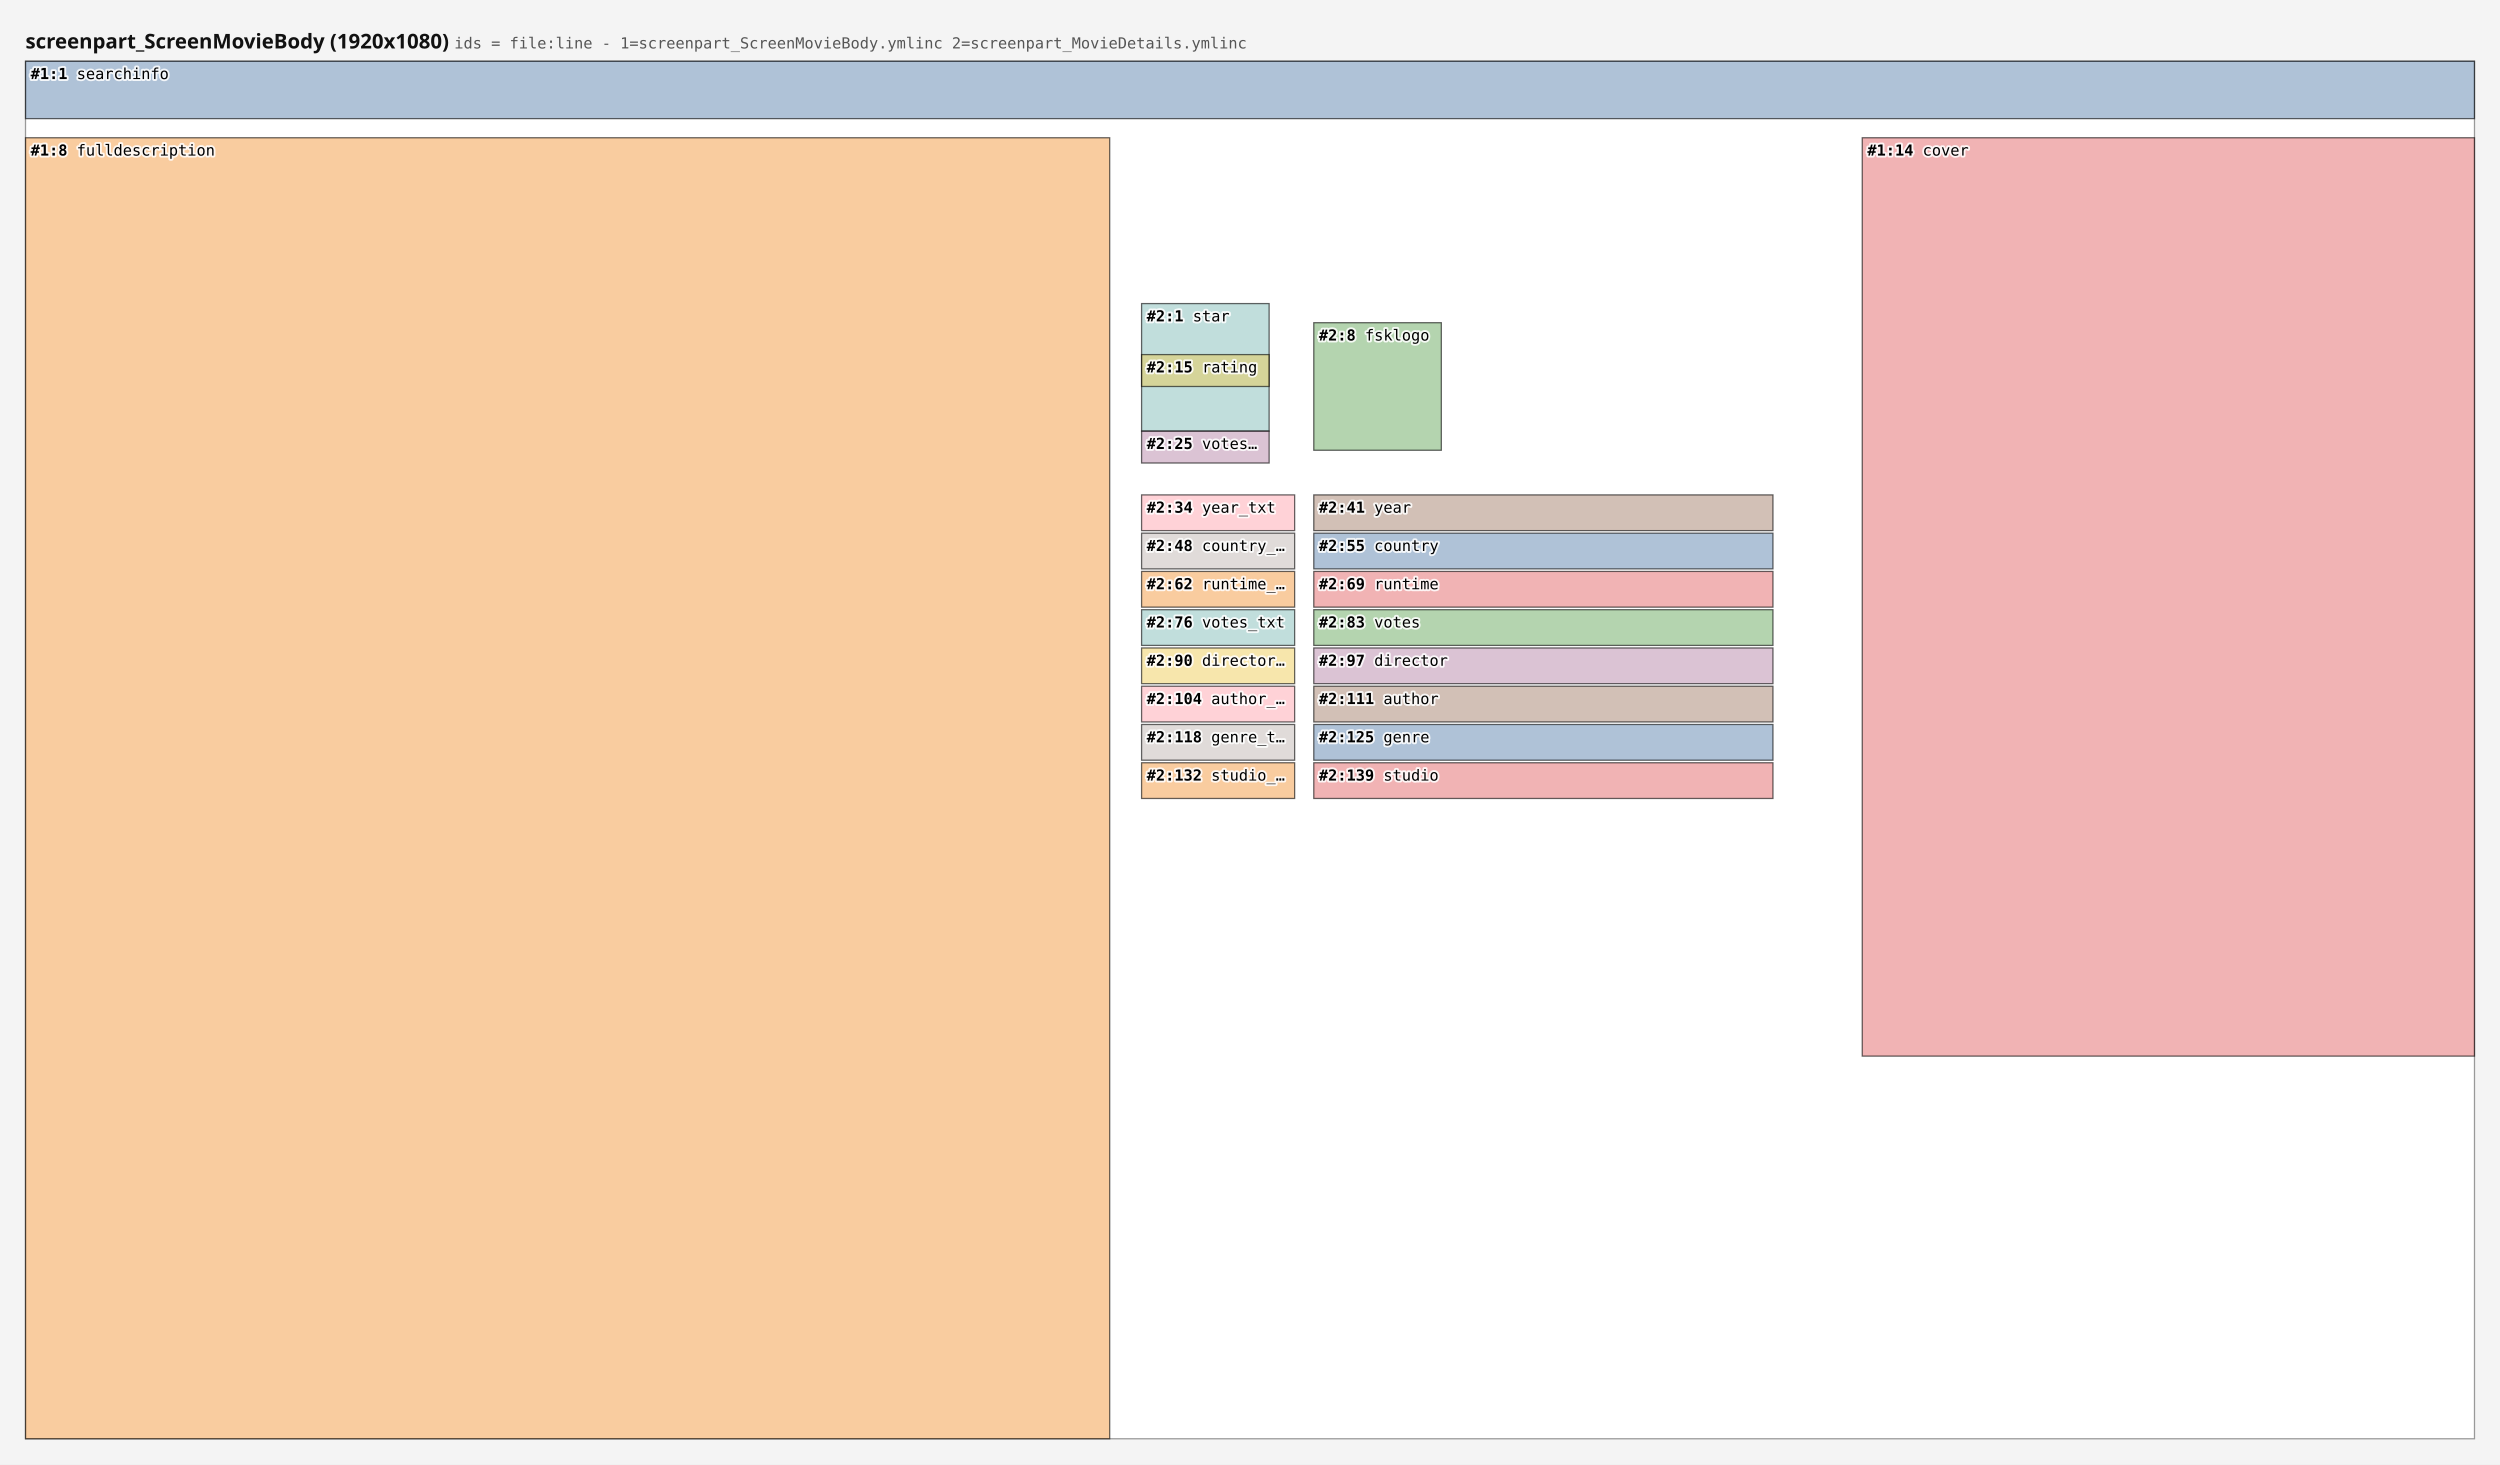
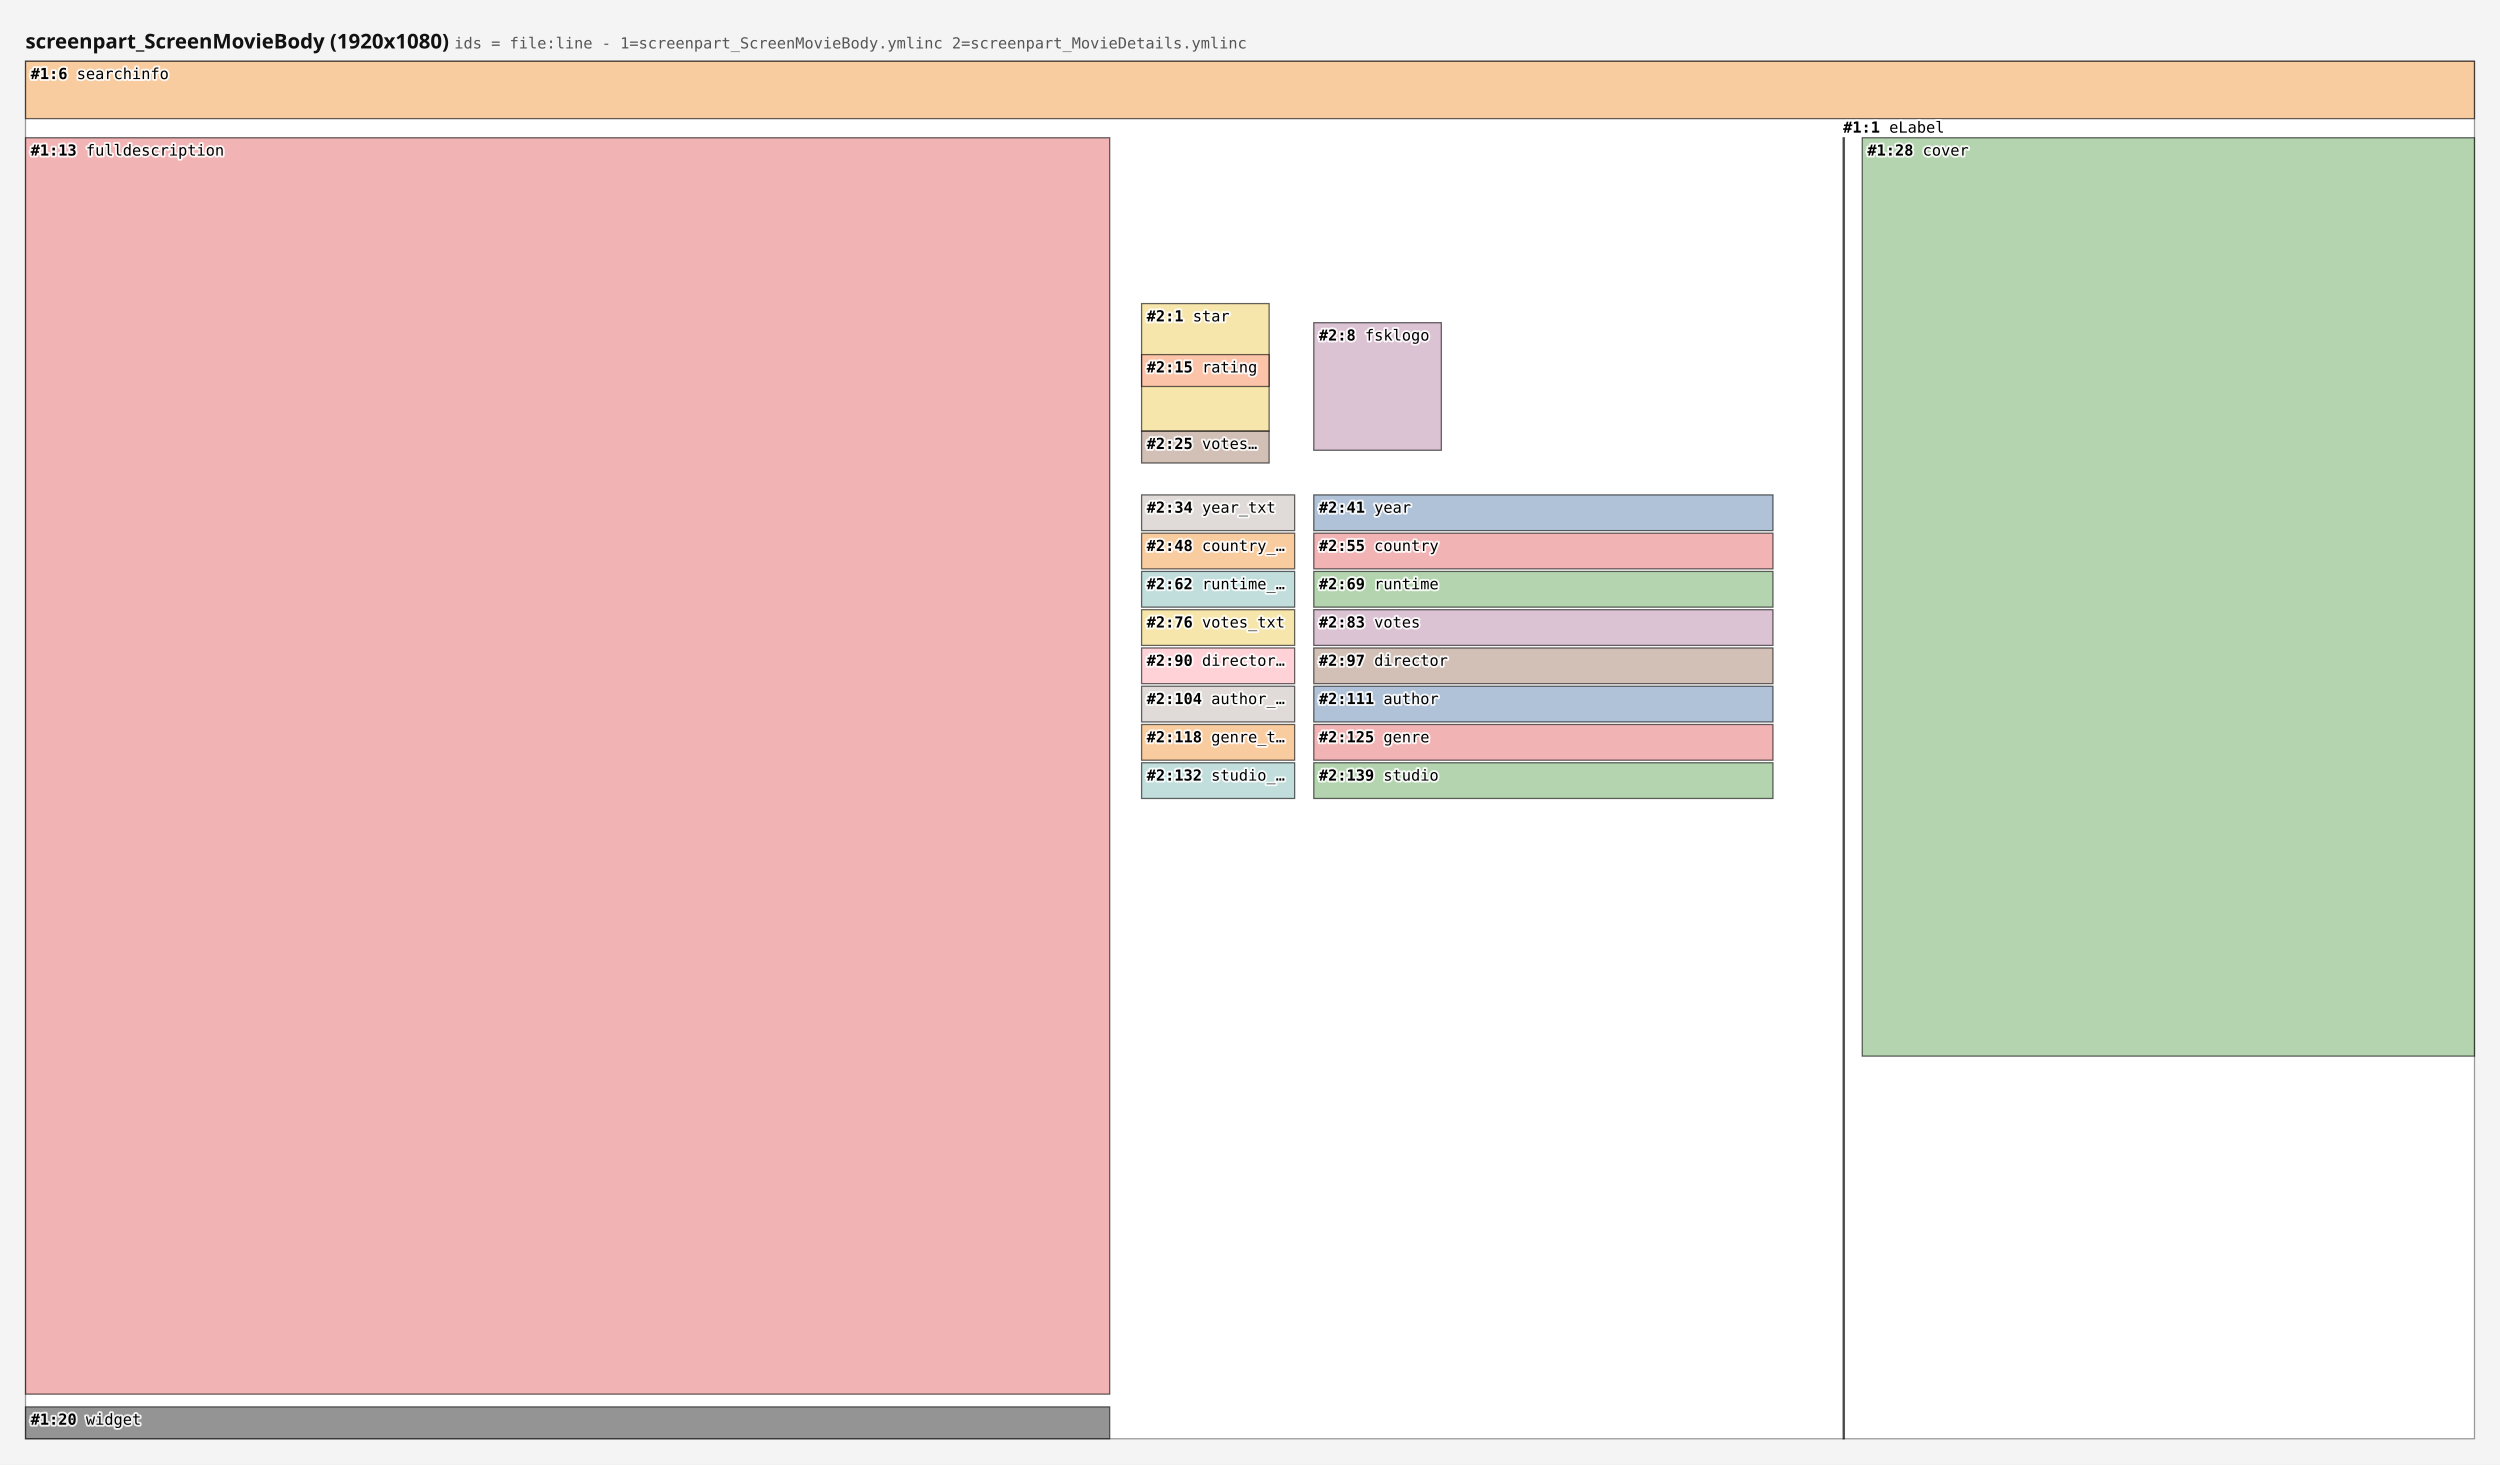
<svg xmlns="http://www.w3.org/2000/svg" width="1960" height="1148" viewBox="0 0 1960 1148">
  <rect x="0" y="0" width="1960" height="1148" fill="#f4f4f4" />
  <text x="20" y="38" font-family="sans-serif" font-size="16" font-weight="bold" fill="#111111">screenpart_ScreenMovieBody (1920x1080) <tspan font-family="monospace" font-size="12" font-weight="normal" fill="#555555">ids = file:line - 1=screenpart_ScreenMovieBody.ymlinc  2=screenpart_MovieDetails.ymlinc</tspan>
  </text>
  <g data-screen="0" transform="translate(20,48)">
    <rect x="0" y="0" width="1920" height="1080" fill="#ffffff" stroke="#999999" stroke-width="1" />
-     <rect data-ref="0:0" data-src="screenpart_ScreenMovieBody.ymlinc:1" x="0" y="0" width="1920" height="45" fill="#4e79a7" fill-opacity="0.45" stroke="#000000" stroke-opacity="0.6" stroke-width="1" />
-     <rect data-ref="0:1" data-src="screenpart_ScreenMovieBody.ymlinc:8" x="0" y="60" width="850" height="1020" fill="#f28e2b" fill-opacity="0.45" stroke="#000000" stroke-opacity="0.6" stroke-width="1" />
-     <rect data-ref="0:2" data-src="screenpart_ScreenMovieBody.ymlinc:14" x="1440" y="60" width="480" height="720" fill="#e15759" fill-opacity="0.45" stroke="#000000" stroke-opacity="0.6" stroke-width="1" />
-     <rect data-ref="0:3" data-src="screenpart_MovieDetails.ymlinc:1" x="875" y="190" width="100" height="100" fill="#76b7b2" fill-opacity="0.45" stroke="#000000" stroke-opacity="0.6" stroke-width="1" />
-     <rect data-ref="0:7" data-src="screenpart_MovieDetails.ymlinc:34" x="875" y="340" width="120" height="28" fill="#ff9da7" fill-opacity="0.45" stroke="#000000" stroke-opacity="0.6" stroke-width="1" />
-     <rect data-ref="0:8" data-src="screenpart_MovieDetails.ymlinc:41" x="1010" y="340" width="360" height="28" fill="#9c755f" fill-opacity="0.45" stroke="#000000" stroke-opacity="0.6" stroke-width="1" />
-     <rect data-ref="0:9" data-src="screenpart_MovieDetails.ymlinc:48" x="875" y="370" width="120" height="28" fill="#bab0ac" fill-opacity="0.45" stroke="#000000" stroke-opacity="0.6" stroke-width="1" />
-     <rect data-ref="0:10" data-src="screenpart_MovieDetails.ymlinc:55" x="1010" y="370" width="360" height="28" fill="#4e79a7" fill-opacity="0.45" stroke="#000000" stroke-opacity="0.6" stroke-width="1" />
-     <rect data-ref="0:11" data-src="screenpart_MovieDetails.ymlinc:62" x="875" y="400" width="120" height="28" fill="#f28e2b" fill-opacity="0.45" stroke="#000000" stroke-opacity="0.6" stroke-width="1" />
-     <rect data-ref="0:12" data-src="screenpart_MovieDetails.ymlinc:69" x="1010" y="400" width="360" height="28" fill="#e15759" fill-opacity="0.45" stroke="#000000" stroke-opacity="0.6" stroke-width="1" />
-     <rect data-ref="0:13" data-src="screenpart_MovieDetails.ymlinc:76" x="875" y="430" width="120" height="28" fill="#76b7b2" fill-opacity="0.45" stroke="#000000" stroke-opacity="0.6" stroke-width="1" />
-     <rect data-ref="0:14" data-src="screenpart_MovieDetails.ymlinc:83" x="1010" y="430" width="360" height="28" fill="#59a14f" fill-opacity="0.45" stroke="#000000" stroke-opacity="0.6" stroke-width="1" />
-     <rect data-ref="0:15" data-src="screenpart_MovieDetails.ymlinc:90" x="875" y="460" width="120" height="28" fill="#edc948" fill-opacity="0.45" stroke="#000000" stroke-opacity="0.6" stroke-width="1" />
-     <rect data-ref="0:16" data-src="screenpart_MovieDetails.ymlinc:97" x="1010" y="460" width="360" height="28" fill="#b07aa1" fill-opacity="0.45" stroke="#000000" stroke-opacity="0.6" stroke-width="1" />
-     <rect data-ref="0:17" data-src="screenpart_MovieDetails.ymlinc:104" x="875" y="490" width="120" height="28" fill="#ff9da7" fill-opacity="0.45" stroke="#000000" stroke-opacity="0.6" stroke-width="1" />
-     <rect data-ref="0:18" data-src="screenpart_MovieDetails.ymlinc:111" x="1010" y="490" width="360" height="28" fill="#9c755f" fill-opacity="0.45" stroke="#000000" stroke-opacity="0.6" stroke-width="1" />
-     <rect data-ref="0:19" data-src="screenpart_MovieDetails.ymlinc:118" x="875" y="520" width="120" height="28" fill="#bab0ac" fill-opacity="0.45" stroke="#000000" stroke-opacity="0.6" stroke-width="1" />
-     <rect data-ref="0:20" data-src="screenpart_MovieDetails.ymlinc:125" x="1010" y="520" width="360" height="28" fill="#4e79a7" fill-opacity="0.45" stroke="#000000" stroke-opacity="0.6" stroke-width="1" />
-     <rect data-ref="0:21" data-src="screenpart_MovieDetails.ymlinc:132" x="875" y="550" width="120" height="28" fill="#f28e2b" fill-opacity="0.45" stroke="#000000" stroke-opacity="0.6" stroke-width="1" />
-     <rect data-ref="0:22" data-src="screenpart_MovieDetails.ymlinc:139" x="1010" y="550" width="360" height="28" fill="#e15759" fill-opacity="0.45" stroke="#000000" stroke-opacity="0.6" stroke-width="1" />
-     <rect data-ref="0:4" data-src="screenpart_MovieDetails.ymlinc:8" x="1010" y="205" width="100" height="100" fill="#59a14f" fill-opacity="0.45" stroke="#000000" stroke-opacity="0.6" stroke-width="1" />
-     <rect data-ref="0:5" data-src="screenpart_MovieDetails.ymlinc:15" x="875" y="230" width="100" height="25" fill="#edc948" fill-opacity="0.45" stroke="#000000" stroke-opacity="0.6" stroke-width="1" />
-     <rect data-ref="0:6" data-src="screenpart_MovieDetails.ymlinc:25" x="875" y="290" width="100" height="25" fill="#b07aa1" fill-opacity="0.45" stroke="#000000" stroke-opacity="0.6" stroke-width="1" />
+     <rect data-ref="0:0" data-src="screenpart_ScreenMovieBody.ymlinc:1" x="1425" y="60" width="1" height="1020" fill="#424242" fill-opacity="0.45" stroke="#000000" stroke-opacity="0.6" stroke-width="1" />
+     <rect data-ref="0:1" data-src="screenpart_ScreenMovieBody.ymlinc:6" x="0" y="0" width="1920" height="45" fill="#f28e2b" fill-opacity="0.45" stroke="#000000" stroke-opacity="0.6" stroke-width="1" />
+     <rect data-ref="0:2" data-src="screenpart_ScreenMovieBody.ymlinc:13" x="0" y="60" width="850" height="985" fill="#e15759" fill-opacity="0.45" stroke="#000000" stroke-opacity="0.6" stroke-width="1" />
+     <rect data-ref="0:3" data-src="screenpart_ScreenMovieBody.ymlinc:20" x="0" y="1055" width="850" height="25" fill="#121212" fill-opacity="0.45" stroke="#000000" stroke-opacity="0.6" stroke-width="1" />
+     <rect data-ref="0:4" data-src="screenpart_ScreenMovieBody.ymlinc:28" x="1440" y="60" width="480" height="720" fill="#59a14f" fill-opacity="0.45" stroke="#000000" stroke-opacity="0.6" stroke-width="1" />
+     <rect data-ref="0:5" data-src="screenpart_MovieDetails.ymlinc:1" x="875" y="190" width="100" height="100" fill="#edc948" fill-opacity="0.45" stroke="#000000" stroke-opacity="0.6" stroke-width="1" />
+     <rect data-ref="0:9" data-src="screenpart_MovieDetails.ymlinc:34" x="875" y="340" width="120" height="28" fill="#bab0ac" fill-opacity="0.45" stroke="#000000" stroke-opacity="0.6" stroke-width="1" />
+     <rect data-ref="0:10" data-src="screenpart_MovieDetails.ymlinc:41" x="1010" y="340" width="360" height="28" fill="#4e79a7" fill-opacity="0.45" stroke="#000000" stroke-opacity="0.6" stroke-width="1" />
+     <rect data-ref="0:11" data-src="screenpart_MovieDetails.ymlinc:48" x="875" y="370" width="120" height="28" fill="#f28e2b" fill-opacity="0.45" stroke="#000000" stroke-opacity="0.6" stroke-width="1" />
+     <rect data-ref="0:12" data-src="screenpart_MovieDetails.ymlinc:55" x="1010" y="370" width="360" height="28" fill="#e15759" fill-opacity="0.45" stroke="#000000" stroke-opacity="0.6" stroke-width="1" />
+     <rect data-ref="0:13" data-src="screenpart_MovieDetails.ymlinc:62" x="875" y="400" width="120" height="28" fill="#76b7b2" fill-opacity="0.45" stroke="#000000" stroke-opacity="0.6" stroke-width="1" />
+     <rect data-ref="0:14" data-src="screenpart_MovieDetails.ymlinc:69" x="1010" y="400" width="360" height="28" fill="#59a14f" fill-opacity="0.45" stroke="#000000" stroke-opacity="0.6" stroke-width="1" />
+     <rect data-ref="0:15" data-src="screenpart_MovieDetails.ymlinc:76" x="875" y="430" width="120" height="28" fill="#edc948" fill-opacity="0.45" stroke="#000000" stroke-opacity="0.6" stroke-width="1" />
+     <rect data-ref="0:16" data-src="screenpart_MovieDetails.ymlinc:83" x="1010" y="430" width="360" height="28" fill="#b07aa1" fill-opacity="0.45" stroke="#000000" stroke-opacity="0.6" stroke-width="1" />
+     <rect data-ref="0:17" data-src="screenpart_MovieDetails.ymlinc:90" x="875" y="460" width="120" height="28" fill="#ff9da7" fill-opacity="0.45" stroke="#000000" stroke-opacity="0.6" stroke-width="1" />
+     <rect data-ref="0:18" data-src="screenpart_MovieDetails.ymlinc:97" x="1010" y="460" width="360" height="28" fill="#9c755f" fill-opacity="0.45" stroke="#000000" stroke-opacity="0.6" stroke-width="1" />
+     <rect data-ref="0:19" data-src="screenpart_MovieDetails.ymlinc:104" x="875" y="490" width="120" height="28" fill="#bab0ac" fill-opacity="0.45" stroke="#000000" stroke-opacity="0.6" stroke-width="1" />
+     <rect data-ref="0:20" data-src="screenpart_MovieDetails.ymlinc:111" x="1010" y="490" width="360" height="28" fill="#4e79a7" fill-opacity="0.45" stroke="#000000" stroke-opacity="0.6" stroke-width="1" />
+     <rect data-ref="0:21" data-src="screenpart_MovieDetails.ymlinc:118" x="875" y="520" width="120" height="28" fill="#f28e2b" fill-opacity="0.45" stroke="#000000" stroke-opacity="0.6" stroke-width="1" />
+     <rect data-ref="0:22" data-src="screenpart_MovieDetails.ymlinc:125" x="1010" y="520" width="360" height="28" fill="#e15759" fill-opacity="0.45" stroke="#000000" stroke-opacity="0.6" stroke-width="1" />
+     <rect data-ref="0:23" data-src="screenpart_MovieDetails.ymlinc:132" x="875" y="550" width="120" height="28" fill="#76b7b2" fill-opacity="0.45" stroke="#000000" stroke-opacity="0.6" stroke-width="1" />
+     <rect data-ref="0:24" data-src="screenpart_MovieDetails.ymlinc:139" x="1010" y="550" width="360" height="28" fill="#59a14f" fill-opacity="0.45" stroke="#000000" stroke-opacity="0.6" stroke-width="1" />
+     <rect data-ref="0:6" data-src="screenpart_MovieDetails.ymlinc:8" x="1010" y="205" width="100" height="100" fill="#b07aa1" fill-opacity="0.45" stroke="#000000" stroke-opacity="0.6" stroke-width="1" />
+     <rect data-ref="0:7" data-src="screenpart_MovieDetails.ymlinc:15" x="875" y="230" width="100" height="25" fill="#ff9da7" fill-opacity="0.45" stroke="#000000" stroke-opacity="0.6" stroke-width="1" />
+     <rect data-ref="0:8" data-src="screenpart_MovieDetails.ymlinc:25" x="875" y="290" width="100" height="25" fill="#9c755f" fill-opacity="0.45" stroke="#000000" stroke-opacity="0.6" stroke-width="1" />
    <g pointer-events="none" font-family="monospace" font-size="12" fill="#000000" stroke="#ffffff" stroke-width="3" stroke-opacity="0.85" stroke-linejoin="round" paint-order="stroke">
+       <text x="1425" y="56">
+         <tspan font-weight="bold">#1:1</tspan> eLabel</text>
      <text x="4" y="14">
-         <tspan font-weight="bold">#1:1</tspan> searchinfo</text>
+         <tspan font-weight="bold">#1:6</tspan> searchinfo</text>
      <text x="4" y="74">
-         <tspan font-weight="bold">#1:8</tspan> fulldescription</text>
+         <tspan font-weight="bold">#1:13</tspan> fulldescription</text>
+       <text x="4" y="1069">
+         <tspan font-weight="bold">#1:20</tspan> widget</text>
      <text x="1444" y="74">
-         <tspan font-weight="bold">#1:14</tspan> cover</text>
+         <tspan font-weight="bold">#1:28</tspan> cover</text>
      <text x="879" y="204">
        <tspan font-weight="bold">#2:1</tspan> star</text>
      <text x="879" y="354">
        <tspan font-weight="bold">#2:34</tspan> year_txt</text>
      <text x="1014" y="354">
        <tspan font-weight="bold">#2:41</tspan> year</text>
      <text x="879" y="384">
        <tspan font-weight="bold">#2:48</tspan> country_…</text>
      <text x="1014" y="384">
        <tspan font-weight="bold">#2:55</tspan> country</text>
      <text x="879" y="414">
        <tspan font-weight="bold">#2:62</tspan> runtime_…</text>
      <text x="1014" y="414">
        <tspan font-weight="bold">#2:69</tspan> runtime</text>
      <text x="879" y="444">
        <tspan font-weight="bold">#2:76</tspan> votes_txt</text>
      <text x="1014" y="444">
        <tspan font-weight="bold">#2:83</tspan> votes</text>
      <text x="879" y="474">
        <tspan font-weight="bold">#2:90</tspan> director…</text>
      <text x="1014" y="474">
        <tspan font-weight="bold">#2:97</tspan> director</text>
      <text x="879" y="504">
        <tspan font-weight="bold">#2:104</tspan> author_…</text>
      <text x="1014" y="504">
        <tspan font-weight="bold">#2:111</tspan> author</text>
      <text x="879" y="534">
        <tspan font-weight="bold">#2:118</tspan> genre_t…</text>
      <text x="1014" y="534">
        <tspan font-weight="bold">#2:125</tspan> genre</text>
      <text x="879" y="564">
        <tspan font-weight="bold">#2:132</tspan> studio_…</text>
      <text x="1014" y="564">
        <tspan font-weight="bold">#2:139</tspan> studio</text>
      <text x="1014" y="219">
        <tspan font-weight="bold">#2:8</tspan> fsklogo</text>
      <text x="879" y="244">
        <tspan font-weight="bold">#2:15</tspan> rating</text>
      <text x="879" y="304">
        <tspan font-weight="bold">#2:25</tspan> votes…</text>
    </g>
  </g>
</svg>
